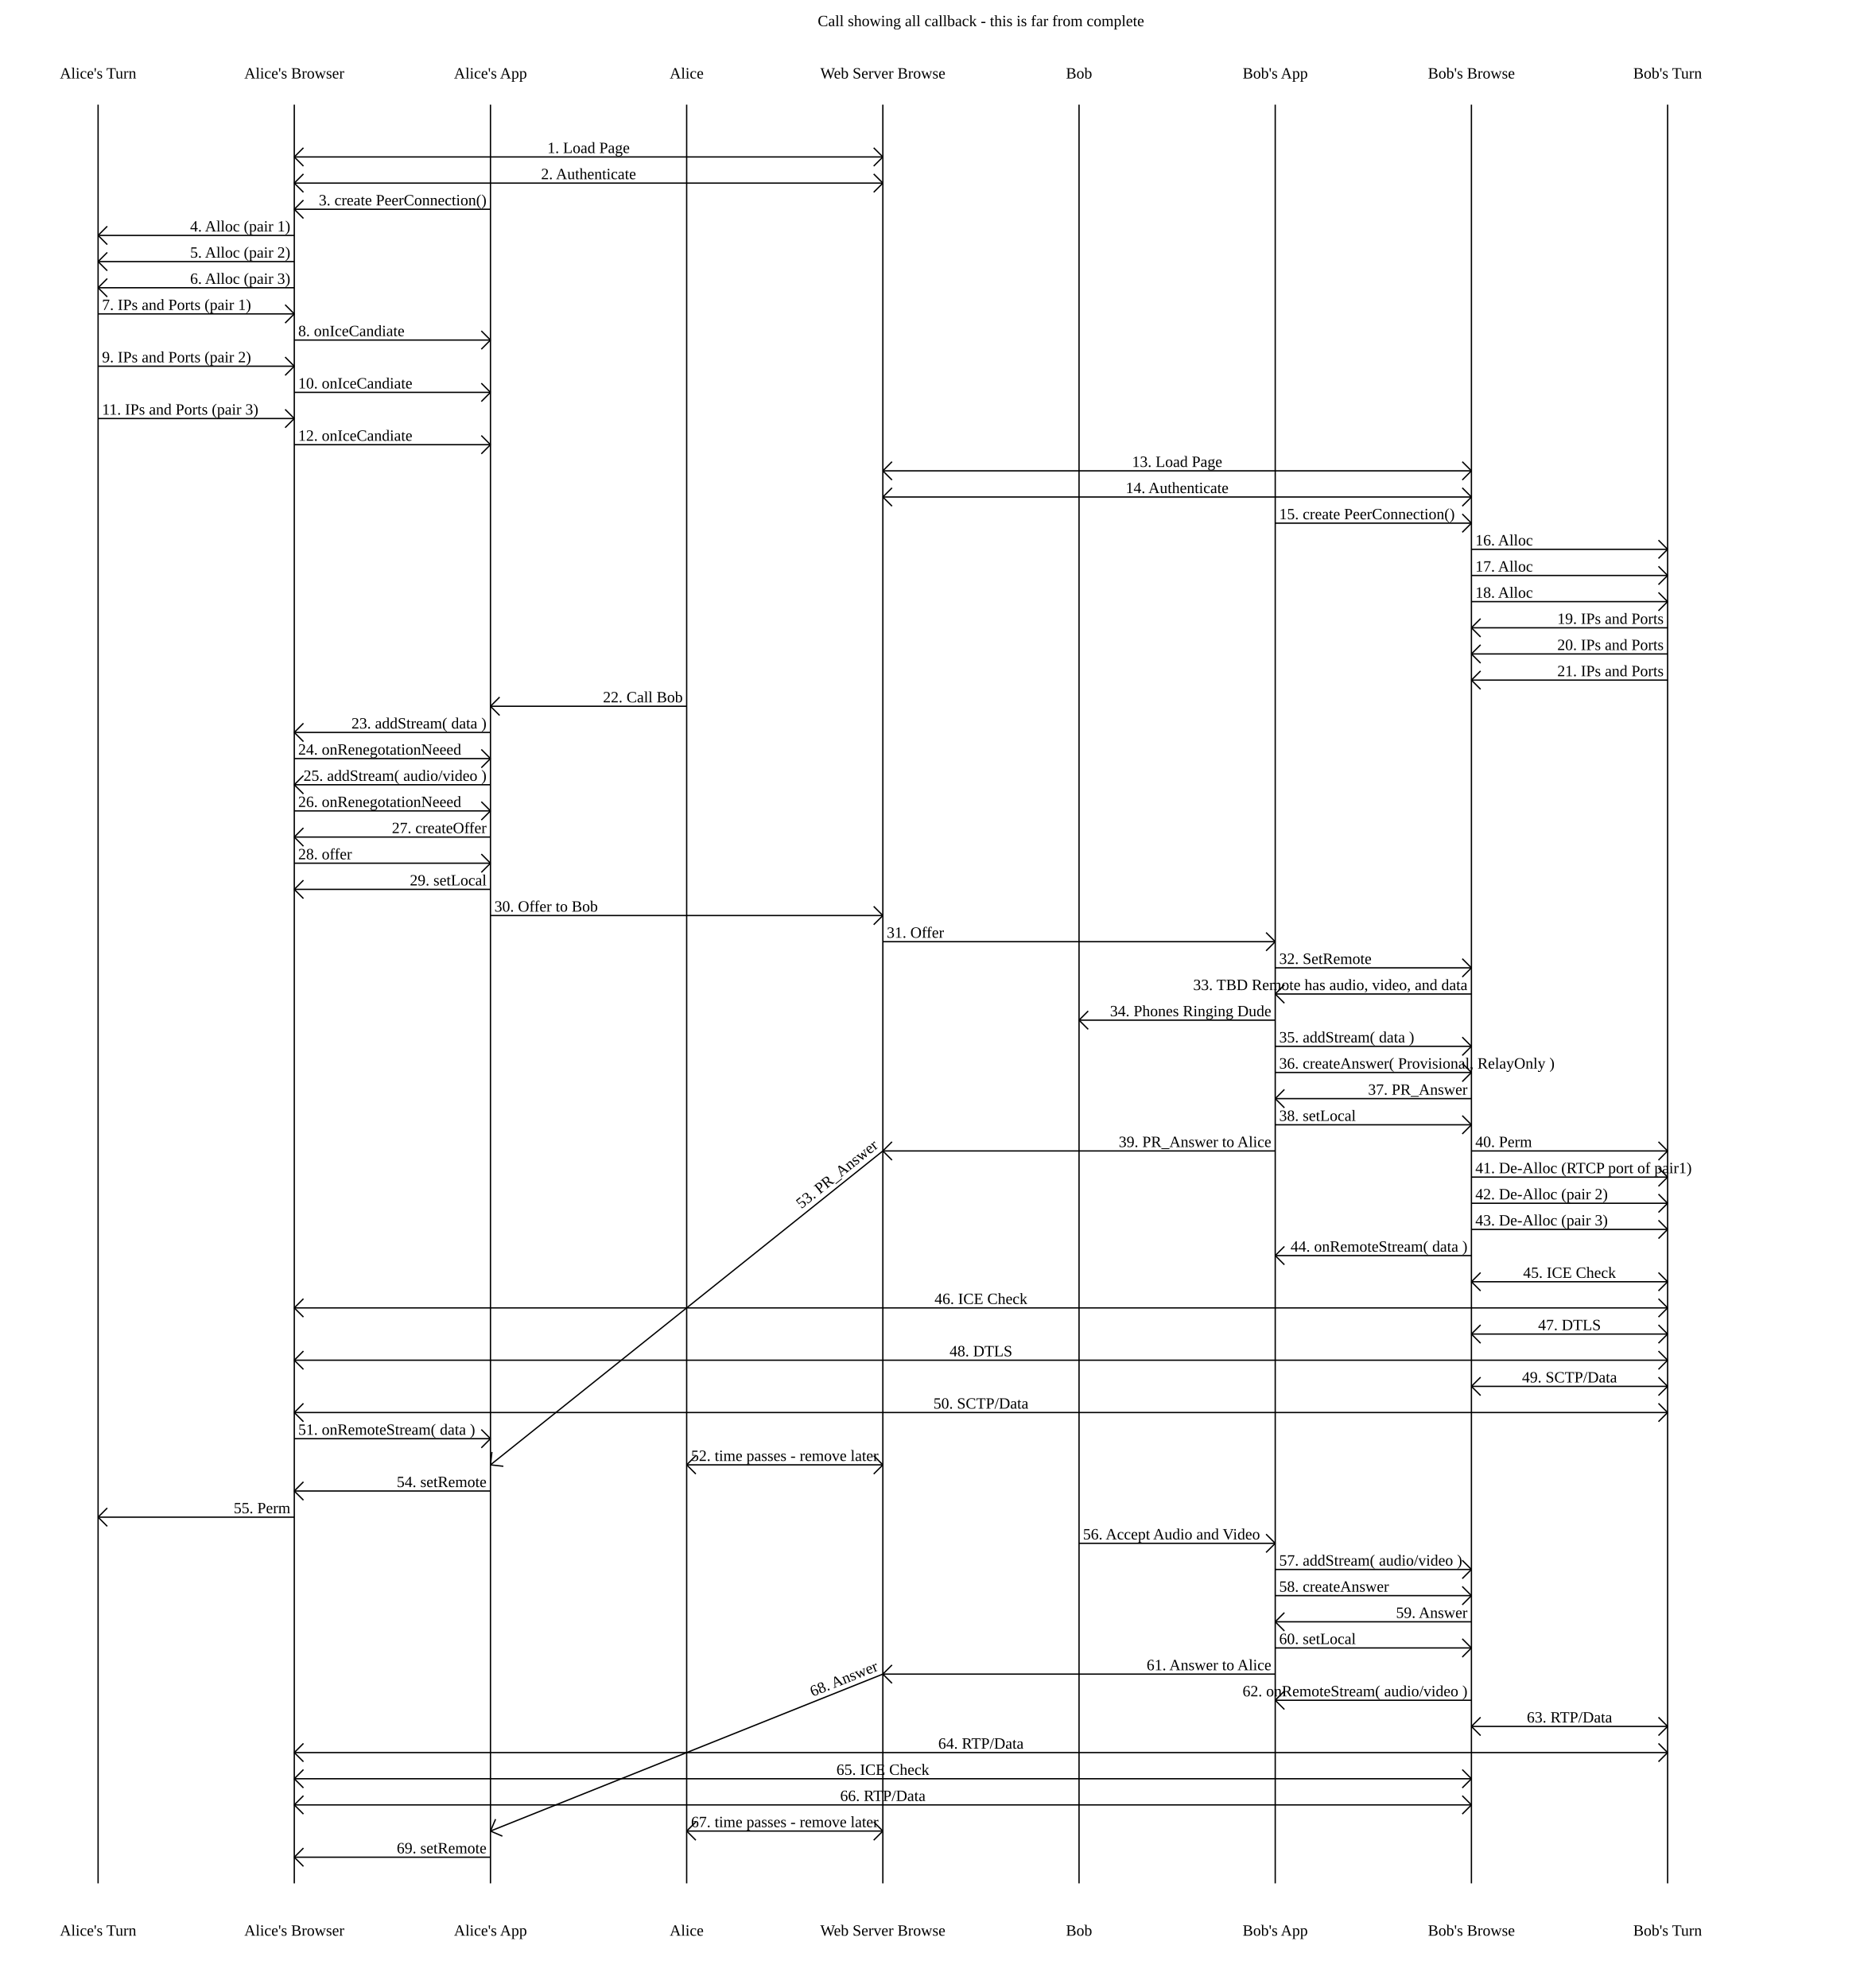
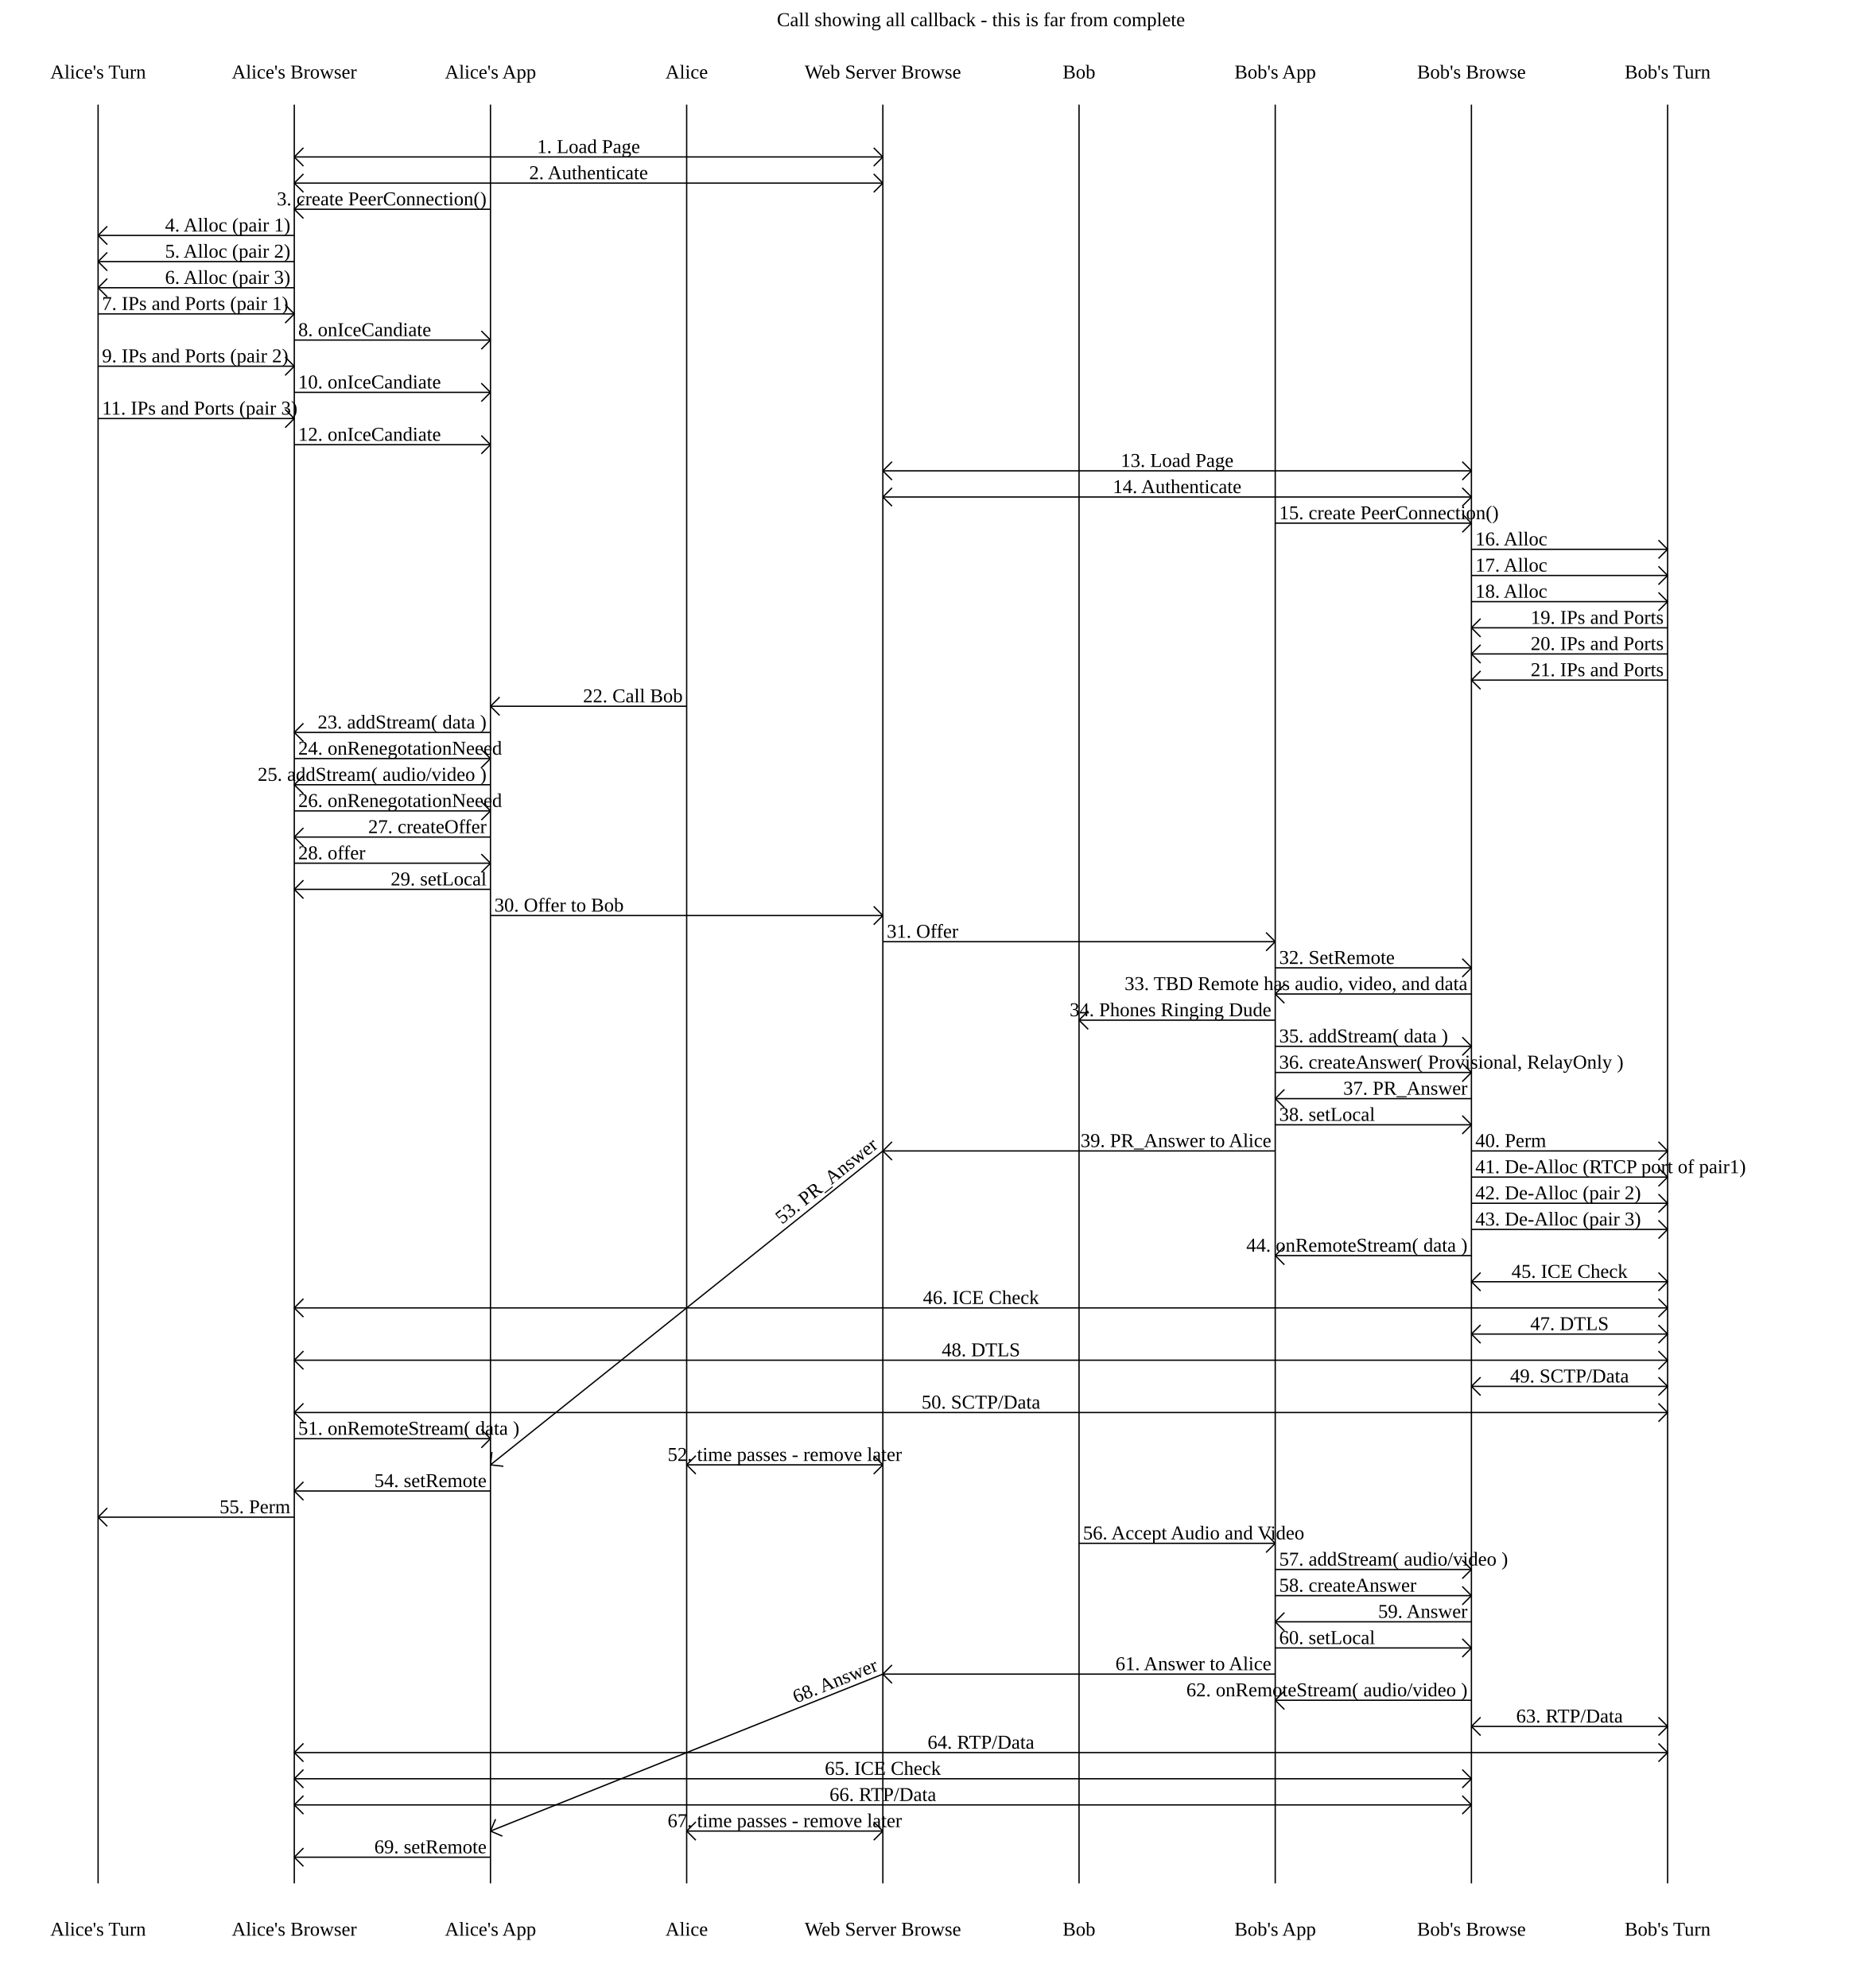
<svg xmlns="http://www.w3.org/2000/svg" baseProfile="full" width="1425" height="1520">
-   <text x="750" y="20" text-anchor="middle">Call showing all callback - this is far from complete </text>
-   <text x="75" y="60" text-anchor="middle">Alice's Turn</text>
+   <text x="750" y="20" font-size="15" text-anchor="middle">Call showing all callback - this is far from complete </text>
+   <text x="75" y="60" font-size="15" text-anchor="middle">Alice's Turn</text>
  <line x1="75" y1="80" x2="75" y2="1440" width="1" stroke="black" />
-   <text x="75" y="1480" text-anchor="middle">Alice's Turn</text>
-   <text x="225" y="60" text-anchor="middle">Alice's Browser</text>
+   <text x="75" y="1480" font-size="15" text-anchor="middle">Alice's Turn</text>
+   <text x="225" y="60" font-size="15" text-anchor="middle">Alice's Browser</text>
  <line x1="225" y1="80" x2="225" y2="1440" width="1" stroke="black" />
-   <text x="225" y="1480" text-anchor="middle">Alice's Browser</text>
-   <text x="375" y="60" text-anchor="middle">Alice's App</text>
+   <text x="225" y="1480" font-size="15" text-anchor="middle">Alice's Browser</text>
+   <text x="375" y="60" font-size="15" text-anchor="middle">Alice's App</text>
  <line x1="375" y1="80" x2="375" y2="1440" width="1" stroke="black" />
-   <text x="375" y="1480" text-anchor="middle">Alice's App</text>
-   <text x="525" y="60" text-anchor="middle">Alice</text>
+   <text x="375" y="1480" font-size="15" text-anchor="middle">Alice's App</text>
+   <text x="525" y="60" font-size="15" text-anchor="middle">Alice</text>
  <line x1="525" y1="80" x2="525" y2="1440" width="1" stroke="black" />
-   <text x="525" y="1480" text-anchor="middle">Alice</text>
-   <text x="675" y="60" text-anchor="middle">Web Server Browse</text>
+   <text x="525" y="1480" font-size="15" text-anchor="middle">Alice</text>
+   <text x="675" y="60" font-size="15" text-anchor="middle">Web Server Browse</text>
  <line x1="675" y1="80" x2="675" y2="1440" width="1" stroke="black" />
-   <text x="675" y="1480" text-anchor="middle">Web Server Browse</text>
-   <text x="825" y="60" text-anchor="middle">Bob</text>
+   <text x="675" y="1480" font-size="15" text-anchor="middle">Web Server Browse</text>
+   <text x="825" y="60" font-size="15" text-anchor="middle">Bob</text>
  <line x1="825" y1="80" x2="825" y2="1440" width="1" stroke="black" />
-   <text x="825" y="1480" text-anchor="middle">Bob</text>
-   <text x="975" y="60" text-anchor="middle">Bob's App</text>
+   <text x="825" y="1480" font-size="15" text-anchor="middle">Bob</text>
+   <text x="975" y="60" font-size="15" text-anchor="middle">Bob's App</text>
  <line x1="975" y1="80" x2="975" y2="1440" width="1" stroke="black" />
-   <text x="975" y="1480" text-anchor="middle">Bob's App</text>
-   <text x="1125" y="60" text-anchor="middle">Bob's Browse</text>
+   <text x="975" y="1480" font-size="15" text-anchor="middle">Bob's App</text>
+   <text x="1125" y="60" font-size="15" text-anchor="middle">Bob's Browse</text>
  <line x1="1125" y1="80" x2="1125" y2="1440" width="1" stroke="black" />
-   <text x="1125" y="1480" text-anchor="middle">Bob's Browse</text>
-   <text x="1275" y="60" text-anchor="middle">Bob's Turn</text>
+   <text x="1125" y="1480" font-size="15" text-anchor="middle">Bob's Browse</text>
+   <text x="1275" y="60" font-size="15" text-anchor="middle">Bob's Turn</text>
  <line x1="1275" y1="80" x2="1275" y2="1440" width="1" stroke="black" />
-   <text x="1275" y="1480" text-anchor="middle">Bob's Turn</text>
+   <text x="1275" y="1480" font-size="15" text-anchor="middle">Bob's Turn</text>
  <line x1="225" y1="120" x2="675" y2="120" width="1" stroke="black" />
  <line x1="675" y1="120" x2="668" y2="113" transform="rotate(0, 675, 120)" width="1" stroke="black" />
  <line x1="675" y1="120" x2="668" y2="127" transform="rotate(0, 675, 120)" width="1" stroke="black" />
  <line x1="225" y1="120" x2="232" y2="113" transform="rotate(0, 225, 120)" width="1" stroke="black" />
  <line x1="225" y1="120" x2="232" y2="127" transform="rotate(0, 225, 120)" width="1" stroke="black" />
-   <text x="450" y="117" text-anchor="middle" transform="rotate(0, 450, 117)" fill="black">1. Load Page </text>
+   <text x="450" y="117" font-size="15" text-anchor="middle" transform="rotate(0, 450, 117)" fill="black">1. Load Page </text>
  <line x1="225" y1="140" x2="675" y2="140" width="1" stroke="black" />
  <line x1="675" y1="140" x2="668" y2="133" transform="rotate(0, 675, 140)" width="1" stroke="black" />
  <line x1="675" y1="140" x2="668" y2="147" transform="rotate(0, 675, 140)" width="1" stroke="black" />
  <line x1="225" y1="140" x2="232" y2="133" transform="rotate(0, 225, 140)" width="1" stroke="black" />
  <line x1="225" y1="140" x2="232" y2="147" transform="rotate(0, 225, 140)" width="1" stroke="black" />
-   <text x="450" y="137" text-anchor="middle" transform="rotate(0, 450, 137)" fill="black">2. Authenticate</text>
+   <text x="450" y="137" font-size="15" text-anchor="middle" transform="rotate(0, 450, 137)" fill="black">2. Authenticate</text>
  <line x1="375" y1="160" x2="225" y2="160" width="1" stroke="black" />
  <line x1="225" y1="160" x2="232" y2="153" transform="rotate(0, 225, 160)" width="1" stroke="black" />
  <line x1="225" y1="160" x2="232" y2="167" transform="rotate(0, 225, 160)" width="1" stroke="black" />
-   <text x="372" y="157" text-anchor="end" transform="rotate(0, 372, 157)" fill="black">3. create PeerConnection()</text>
+   <text x="372" y="157" font-size="15" text-anchor="end" transform="rotate(0, 372, 157)" fill="black">3. create PeerConnection()</text>
  <line x1="225" y1="180" x2="75" y2="180" width="1" stroke="black" />
  <line x1="75" y1="180" x2="82" y2="173" transform="rotate(0, 75, 180)" width="1" stroke="black" />
  <line x1="75" y1="180" x2="82" y2="187" transform="rotate(0, 75, 180)" width="1" stroke="black" />
-   <text x="222" y="177" text-anchor="end" transform="rotate(0, 222, 177)" fill="black">4. Alloc (pair 1)</text>
+   <text x="222" y="177" font-size="15" text-anchor="end" transform="rotate(0, 222, 177)" fill="black">4. Alloc (pair 1)</text>
  <line x1="225" y1="200" x2="75" y2="200" width="1" stroke="black" />
  <line x1="75" y1="200" x2="82" y2="193" transform="rotate(0, 75, 200)" width="1" stroke="black" />
  <line x1="75" y1="200" x2="82" y2="207" transform="rotate(0, 75, 200)" width="1" stroke="black" />
-   <text x="222" y="197" text-anchor="end" transform="rotate(0, 222, 197)" fill="black">5. Alloc (pair 2)</text>
+   <text x="222" y="197" font-size="15" text-anchor="end" transform="rotate(0, 222, 197)" fill="black">5. Alloc (pair 2)</text>
  <line x1="225" y1="220" x2="75" y2="220" width="1" stroke="black" />
  <line x1="75" y1="220" x2="82" y2="213" transform="rotate(0, 75, 220)" width="1" stroke="black" />
  <line x1="75" y1="220" x2="82" y2="227" transform="rotate(0, 75, 220)" width="1" stroke="black" />
-   <text x="222" y="217" text-anchor="end" transform="rotate(0, 222, 217)" fill="black">6. Alloc (pair 3)</text>
+   <text x="222" y="217" font-size="15" text-anchor="end" transform="rotate(0, 222, 217)" fill="black">6. Alloc (pair 3)</text>
  <line x1="75" y1="240" x2="225" y2="240" width="1" stroke="black" />
  <line x1="225" y1="240" x2="218" y2="233" transform="rotate(0, 225, 240)" width="1" stroke="black" />
  <line x1="225" y1="240" x2="218" y2="247" transform="rotate(0, 225, 240)" width="1" stroke="black" />
-   <text x="78" y="237" text-anchor="start" transform="rotate(0, 78, 237)" fill="black">7. IPs and Ports (pair 1)</text>
+   <text x="78" y="237" font-size="15" text-anchor="start" transform="rotate(0, 78, 237)" fill="black">7. IPs and Ports (pair 1)</text>
  <line x1="225" y1="260" x2="375" y2="260" width="1" stroke="black" />
  <line x1="375" y1="260" x2="368" y2="253" transform="rotate(0, 375, 260)" width="1" stroke="black" />
  <line x1="375" y1="260" x2="368" y2="267" transform="rotate(0, 375, 260)" width="1" stroke="black" />
-   <text x="228" y="257" text-anchor="start" transform="rotate(0, 228, 257)" fill="black">8. onIceCandiate</text>
+   <text x="228" y="257" font-size="15" text-anchor="start" transform="rotate(0, 228, 257)" fill="black">8. onIceCandiate</text>
  <line x1="75" y1="280" x2="225" y2="280" width="1" stroke="black" />
  <line x1="225" y1="280" x2="218" y2="273" transform="rotate(0, 225, 280)" width="1" stroke="black" />
  <line x1="225" y1="280" x2="218" y2="287" transform="rotate(0, 225, 280)" width="1" stroke="black" />
-   <text x="78" y="277" text-anchor="start" transform="rotate(0, 78, 277)" fill="black">9. IPs and Ports (pair 2)</text>
+   <text x="78" y="277" font-size="15" text-anchor="start" transform="rotate(0, 78, 277)" fill="black">9. IPs and Ports (pair 2)</text>
  <line x1="225" y1="300" x2="375" y2="300" width="1" stroke="black" />
  <line x1="375" y1="300" x2="368" y2="293" transform="rotate(0, 375, 300)" width="1" stroke="black" />
  <line x1="375" y1="300" x2="368" y2="307" transform="rotate(0, 375, 300)" width="1" stroke="black" />
-   <text x="228" y="297" text-anchor="start" transform="rotate(0, 228, 297)" fill="black">10. onIceCandiate</text>
+   <text x="228" y="297" font-size="15" text-anchor="start" transform="rotate(0, 228, 297)" fill="black">10. onIceCandiate</text>
  <line x1="75" y1="320" x2="225" y2="320" width="1" stroke="black" />
  <line x1="225" y1="320" x2="218" y2="313" transform="rotate(0, 225, 320)" width="1" stroke="black" />
  <line x1="225" y1="320" x2="218" y2="327" transform="rotate(0, 225, 320)" width="1" stroke="black" />
-   <text x="78" y="317" text-anchor="start" transform="rotate(0, 78, 317)" fill="black">11. IPs and Ports (pair 3)</text>
+   <text x="78" y="317" font-size="15" text-anchor="start" transform="rotate(0, 78, 317)" fill="black">11. IPs and Ports (pair 3)</text>
  <line x1="225" y1="340" x2="375" y2="340" width="1" stroke="black" />
  <line x1="375" y1="340" x2="368" y2="333" transform="rotate(0, 375, 340)" width="1" stroke="black" />
  <line x1="375" y1="340" x2="368" y2="347" transform="rotate(0, 375, 340)" width="1" stroke="black" />
-   <text x="228" y="337" text-anchor="start" transform="rotate(0, 228, 337)" fill="black">12. onIceCandiate</text>
+   <text x="228" y="337" font-size="15" text-anchor="start" transform="rotate(0, 228, 337)" fill="black">12. onIceCandiate</text>
  <line x1="1125" y1="360" x2="675" y2="360" width="1" stroke="black" />
  <line x1="1125" y1="360" x2="1118" y2="353" transform="rotate(0, 1125, 360)" width="1" stroke="black" />
  <line x1="1125" y1="360" x2="1118" y2="367" transform="rotate(0, 1125, 360)" width="1" stroke="black" />
  <line x1="675" y1="360" x2="682" y2="353" transform="rotate(0, 675, 360)" width="1" stroke="black" />
  <line x1="675" y1="360" x2="682" y2="367" transform="rotate(0, 675, 360)" width="1" stroke="black" />
-   <text x="900" y="357" text-anchor="middle" transform="rotate(0, 900, 357)" fill="black">13. Load Page </text>
+   <text x="900" y="357" font-size="15" text-anchor="middle" transform="rotate(0, 900, 357)" fill="black">13. Load Page </text>
  <line x1="1125" y1="380" x2="675" y2="380" width="1" stroke="black" />
  <line x1="1125" y1="380" x2="1118" y2="373" transform="rotate(0, 1125, 380)" width="1" stroke="black" />
  <line x1="1125" y1="380" x2="1118" y2="387" transform="rotate(0, 1125, 380)" width="1" stroke="black" />
  <line x1="675" y1="380" x2="682" y2="373" transform="rotate(0, 675, 380)" width="1" stroke="black" />
  <line x1="675" y1="380" x2="682" y2="387" transform="rotate(0, 675, 380)" width="1" stroke="black" />
-   <text x="900" y="377" text-anchor="middle" transform="rotate(0, 900, 377)" fill="black">14. Authenticate</text>
+   <text x="900" y="377" font-size="15" text-anchor="middle" transform="rotate(0, 900, 377)" fill="black">14. Authenticate</text>
  <line x1="975" y1="400" x2="1125" y2="400" width="1" stroke="black" />
  <line x1="1125" y1="400" x2="1118" y2="393" transform="rotate(0, 1125, 400)" width="1" stroke="black" />
  <line x1="1125" y1="400" x2="1118" y2="407" transform="rotate(0, 1125, 400)" width="1" stroke="black" />
-   <text x="978" y="397" text-anchor="start" transform="rotate(0, 978, 397)" fill="black">15. create PeerConnection()</text>
+   <text x="978" y="397" font-size="15" text-anchor="start" transform="rotate(0, 978, 397)" fill="black">15. create PeerConnection()</text>
  <line x1="1125" y1="420" x2="1275" y2="420" width="1" stroke="black" />
  <line x1="1275" y1="420" x2="1268" y2="413" transform="rotate(0, 1275, 420)" width="1" stroke="black" />
  <line x1="1275" y1="420" x2="1268" y2="427" transform="rotate(0, 1275, 420)" width="1" stroke="black" />
-   <text x="1128" y="417" text-anchor="start" transform="rotate(0, 1128, 417)" fill="black">16. Alloc</text>
+   <text x="1128" y="417" font-size="15" text-anchor="start" transform="rotate(0, 1128, 417)" fill="black">16. Alloc</text>
  <line x1="1125" y1="440" x2="1275" y2="440" width="1" stroke="black" />
  <line x1="1275" y1="440" x2="1268" y2="433" transform="rotate(0, 1275, 440)" width="1" stroke="black" />
  <line x1="1275" y1="440" x2="1268" y2="447" transform="rotate(0, 1275, 440)" width="1" stroke="black" />
-   <text x="1128" y="437" text-anchor="start" transform="rotate(0, 1128, 437)" fill="black">17. Alloc</text>
+   <text x="1128" y="437" font-size="15" text-anchor="start" transform="rotate(0, 1128, 437)" fill="black">17. Alloc</text>
  <line x1="1125" y1="460" x2="1275" y2="460" width="1" stroke="black" />
  <line x1="1275" y1="460" x2="1268" y2="453" transform="rotate(0, 1275, 460)" width="1" stroke="black" />
  <line x1="1275" y1="460" x2="1268" y2="467" transform="rotate(0, 1275, 460)" width="1" stroke="black" />
-   <text x="1128" y="457" text-anchor="start" transform="rotate(0, 1128, 457)" fill="black">18. Alloc</text>
+   <text x="1128" y="457" font-size="15" text-anchor="start" transform="rotate(0, 1128, 457)" fill="black">18. Alloc</text>
  <line x1="1275" y1="480" x2="1125" y2="480" width="1" stroke="black" />
  <line x1="1125" y1="480" x2="1132" y2="473" transform="rotate(0, 1125, 480)" width="1" stroke="black" />
  <line x1="1125" y1="480" x2="1132" y2="487" transform="rotate(0, 1125, 480)" width="1" stroke="black" />
-   <text x="1272" y="477" text-anchor="end" transform="rotate(0, 1272, 477)" fill="black">19. IPs and Ports</text>
+   <text x="1272" y="477" font-size="15" text-anchor="end" transform="rotate(0, 1272, 477)" fill="black">19. IPs and Ports</text>
  <line x1="1275" y1="500" x2="1125" y2="500" width="1" stroke="black" />
  <line x1="1125" y1="500" x2="1132" y2="493" transform="rotate(0, 1125, 500)" width="1" stroke="black" />
  <line x1="1125" y1="500" x2="1132" y2="507" transform="rotate(0, 1125, 500)" width="1" stroke="black" />
-   <text x="1272" y="497" text-anchor="end" transform="rotate(0, 1272, 497)" fill="black">20. IPs and Ports</text>
+   <text x="1272" y="497" font-size="15" text-anchor="end" transform="rotate(0, 1272, 497)" fill="black">20. IPs and Ports</text>
  <line x1="1275" y1="520" x2="1125" y2="520" width="1" stroke="black" />
  <line x1="1125" y1="520" x2="1132" y2="513" transform="rotate(0, 1125, 520)" width="1" stroke="black" />
  <line x1="1125" y1="520" x2="1132" y2="527" transform="rotate(0, 1125, 520)" width="1" stroke="black" />
-   <text x="1272" y="517" text-anchor="end" transform="rotate(0, 1272, 517)" fill="black">21. IPs and Ports</text>
+   <text x="1272" y="517" font-size="15" text-anchor="end" transform="rotate(0, 1272, 517)" fill="black">21. IPs and Ports</text>
  <line x1="525" y1="540" x2="375" y2="540" width="1" stroke="black" />
  <line x1="375" y1="540" x2="382" y2="533" transform="rotate(0, 375, 540)" width="1" stroke="black" />
  <line x1="375" y1="540" x2="382" y2="547" transform="rotate(0, 375, 540)" width="1" stroke="black" />
-   <text x="522" y="537" text-anchor="end" transform="rotate(0, 522, 537)" fill="black">22. Call Bob </text>
+   <text x="522" y="537" font-size="15" text-anchor="end" transform="rotate(0, 522, 537)" fill="black">22. Call Bob </text>
  <line x1="375" y1="560" x2="225" y2="560" width="1" stroke="black" />
  <line x1="225" y1="560" x2="232" y2="553" transform="rotate(0, 225, 560)" width="1" stroke="black" />
  <line x1="225" y1="560" x2="232" y2="567" transform="rotate(0, 225, 560)" width="1" stroke="black" />
-   <text x="372" y="557" text-anchor="end" transform="rotate(0, 372, 557)" fill="black">23. addStream( data )</text>
+   <text x="372" y="557" font-size="15" text-anchor="end" transform="rotate(0, 372, 557)" fill="black">23. addStream( data )</text>
  <line x1="225" y1="580" x2="375" y2="580" width="1" stroke="black" />
  <line x1="375" y1="580" x2="368" y2="573" transform="rotate(0, 375, 580)" width="1" stroke="black" />
  <line x1="375" y1="580" x2="368" y2="587" transform="rotate(0, 375, 580)" width="1" stroke="black" />
-   <text x="228" y="577" text-anchor="start" transform="rotate(0, 228, 577)" fill="black">24. onRenegotationNeeed</text>
+   <text x="228" y="577" font-size="15" text-anchor="start" transform="rotate(0, 228, 577)" fill="black">24. onRenegotationNeeed</text>
  <line x1="375" y1="600" x2="225" y2="600" width="1" stroke="black" />
  <line x1="225" y1="600" x2="232" y2="593" transform="rotate(0, 225, 600)" width="1" stroke="black" />
  <line x1="225" y1="600" x2="232" y2="607" transform="rotate(0, 225, 600)" width="1" stroke="black" />
-   <text x="372" y="597" text-anchor="end" transform="rotate(0, 372, 597)" fill="black">25. addStream( audio/video )</text>
+   <text x="372" y="597" font-size="15" text-anchor="end" transform="rotate(0, 372, 597)" fill="black">25. addStream( audio/video )</text>
  <line x1="225" y1="620" x2="375" y2="620" width="1" stroke="black" />
  <line x1="375" y1="620" x2="368" y2="613" transform="rotate(0, 375, 620)" width="1" stroke="black" />
  <line x1="375" y1="620" x2="368" y2="627" transform="rotate(0, 375, 620)" width="1" stroke="black" />
-   <text x="228" y="617" text-anchor="start" transform="rotate(0, 228, 617)" fill="black">26. onRenegotationNeeed</text>
+   <text x="228" y="617" font-size="15" text-anchor="start" transform="rotate(0, 228, 617)" fill="black">26. onRenegotationNeeed</text>
  <line x1="375" y1="640" x2="225" y2="640" width="1" stroke="black" />
  <line x1="225" y1="640" x2="232" y2="633" transform="rotate(0, 225, 640)" width="1" stroke="black" />
  <line x1="225" y1="640" x2="232" y2="647" transform="rotate(0, 225, 640)" width="1" stroke="black" />
-   <text x="372" y="637" text-anchor="end" transform="rotate(0, 372, 637)" fill="black">27. createOffer</text>
+   <text x="372" y="637" font-size="15" text-anchor="end" transform="rotate(0, 372, 637)" fill="black">27. createOffer</text>
  <line x1="225" y1="660" x2="375" y2="660" width="1" stroke="black" />
  <line x1="375" y1="660" x2="368" y2="653" transform="rotate(0, 375, 660)" width="1" stroke="black" />
  <line x1="375" y1="660" x2="368" y2="667" transform="rotate(0, 375, 660)" width="1" stroke="black" />
-   <text x="228" y="657" text-anchor="start" transform="rotate(0, 228, 657)" fill="black">28. offer</text>
+   <text x="228" y="657" font-size="15" text-anchor="start" transform="rotate(0, 228, 657)" fill="black">28. offer</text>
  <line x1="375" y1="680" x2="225" y2="680" width="1" stroke="black" />
  <line x1="225" y1="680" x2="232" y2="673" transform="rotate(0, 225, 680)" width="1" stroke="black" />
  <line x1="225" y1="680" x2="232" y2="687" transform="rotate(0, 225, 680)" width="1" stroke="black" />
-   <text x="372" y="677" text-anchor="end" transform="rotate(0, 372, 677)" fill="black">29. setLocal</text>
+   <text x="372" y="677" font-size="15" text-anchor="end" transform="rotate(0, 372, 677)" fill="black">29. setLocal</text>
  <line x1="375" y1="700" x2="675" y2="700" width="1" stroke="black" />
  <line x1="675" y1="700" x2="668" y2="693" transform="rotate(0, 675, 700)" width="1" stroke="black" />
  <line x1="675" y1="700" x2="668" y2="707" transform="rotate(0, 675, 700)" width="1" stroke="black" />
-   <text x="378" y="697" text-anchor="start" transform="rotate(0, 378, 697)" fill="black">30. Offer to Bob</text>
+   <text x="378" y="697" font-size="15" text-anchor="start" transform="rotate(0, 378, 697)" fill="black">30. Offer to Bob</text>
  <line x1="675" y1="720" x2="975" y2="720" width="1" stroke="black" />
  <line x1="975" y1="720" x2="968" y2="713" transform="rotate(0, 975, 720)" width="1" stroke="black" />
  <line x1="975" y1="720" x2="968" y2="727" transform="rotate(0, 975, 720)" width="1" stroke="black" />
-   <text x="678" y="717" text-anchor="start" transform="rotate(0, 678, 717)" fill="black">31. Offer </text>
+   <text x="678" y="717" font-size="15" text-anchor="start" transform="rotate(0, 678, 717)" fill="black">31. Offer </text>
  <line x1="975" y1="740" x2="1125" y2="740" width="1" stroke="black" />
  <line x1="1125" y1="740" x2="1118" y2="733" transform="rotate(0, 1125, 740)" width="1" stroke="black" />
  <line x1="1125" y1="740" x2="1118" y2="747" transform="rotate(0, 1125, 740)" width="1" stroke="black" />
-   <text x="978" y="737" text-anchor="start" transform="rotate(0, 978, 737)" fill="black">32. SetRemote </text>
+   <text x="978" y="737" font-size="15" text-anchor="start" transform="rotate(0, 978, 737)" fill="black">32. SetRemote </text>
  <line x1="1125" y1="760" x2="975" y2="760" width="1" stroke="black" />
  <line x1="975" y1="760" x2="982" y2="753" transform="rotate(0, 975, 760)" width="1" stroke="black" />
  <line x1="975" y1="760" x2="982" y2="767" transform="rotate(0, 975, 760)" width="1" stroke="black" />
-   <text x="1122" y="757" text-anchor="end" transform="rotate(0, 1122, 757)" fill="black">33. TBD Remote has audio, video, and data </text>
+   <text x="1122" y="757" font-size="15" text-anchor="end" transform="rotate(0, 1122, 757)" fill="black">33. TBD Remote has audio, video, and data </text>
  <line x1="975" y1="780" x2="825" y2="780" width="1" stroke="black" />
  <line x1="825" y1="780" x2="832" y2="773" transform="rotate(0, 825, 780)" width="1" stroke="black" />
  <line x1="825" y1="780" x2="832" y2="787" transform="rotate(0, 825, 780)" width="1" stroke="black" />
-   <text x="972" y="777" text-anchor="end" transform="rotate(0, 972, 777)" fill="black">34. Phones Ringing Dude</text>
+   <text x="972" y="777" font-size="15" text-anchor="end" transform="rotate(0, 972, 777)" fill="black">34. Phones Ringing Dude</text>
  <line x1="975" y1="800" x2="1125" y2="800" width="1" stroke="black" />
  <line x1="1125" y1="800" x2="1118" y2="793" transform="rotate(0, 1125, 800)" width="1" stroke="black" />
  <line x1="1125" y1="800" x2="1118" y2="807" transform="rotate(0, 1125, 800)" width="1" stroke="black" />
-   <text x="978" y="797" text-anchor="start" transform="rotate(0, 978, 797)" fill="black">35. addStream( data )</text>
+   <text x="978" y="797" font-size="15" text-anchor="start" transform="rotate(0, 978, 797)" fill="black">35. addStream( data )</text>
  <line x1="975" y1="820" x2="1125" y2="820" width="1" stroke="black" />
  <line x1="1125" y1="820" x2="1118" y2="813" transform="rotate(0, 1125, 820)" width="1" stroke="black" />
  <line x1="1125" y1="820" x2="1118" y2="827" transform="rotate(0, 1125, 820)" width="1" stroke="black" />
-   <text x="978" y="817" text-anchor="start" transform="rotate(0, 978, 817)" fill="black">36. createAnswer( Provisional, RelayOnly )</text>
+   <text x="978" y="817" font-size="15" text-anchor="start" transform="rotate(0, 978, 817)" fill="black">36. createAnswer( Provisional, RelayOnly )</text>
  <line x1="1125" y1="840" x2="975" y2="840" width="1" stroke="black" />
  <line x1="975" y1="840" x2="982" y2="833" transform="rotate(0, 975, 840)" width="1" stroke="black" />
  <line x1="975" y1="840" x2="982" y2="847" transform="rotate(0, 975, 840)" width="1" stroke="black" />
-   <text x="1122" y="837" text-anchor="end" transform="rotate(0, 1122, 837)" fill="black">37. PR_Answer</text>
+   <text x="1122" y="837" font-size="15" text-anchor="end" transform="rotate(0, 1122, 837)" fill="black">37. PR_Answer</text>
  <line x1="975" y1="860" x2="1125" y2="860" width="1" stroke="black" />
  <line x1="1125" y1="860" x2="1118" y2="853" transform="rotate(0, 1125, 860)" width="1" stroke="black" />
  <line x1="1125" y1="860" x2="1118" y2="867" transform="rotate(0, 1125, 860)" width="1" stroke="black" />
-   <text x="978" y="857" text-anchor="start" transform="rotate(0, 978, 857)" fill="black">38. setLocal</text>
+   <text x="978" y="857" font-size="15" text-anchor="start" transform="rotate(0, 978, 857)" fill="black">38. setLocal</text>
  <line x1="975" y1="880" x2="675" y2="880" width="1" stroke="black" />
  <line x1="675" y1="880" x2="682" y2="873" transform="rotate(0, 675, 880)" width="1" stroke="black" />
  <line x1="675" y1="880" x2="682" y2="887" transform="rotate(0, 675, 880)" width="1" stroke="black" />
-   <text x="972" y="877" text-anchor="end" transform="rotate(0, 972, 877)" fill="black">39. PR_Answer to Alice </text>
+   <text x="972" y="877" font-size="15" text-anchor="end" transform="rotate(0, 972, 877)" fill="black">39. PR_Answer to Alice </text>
  <line x1="1125" y1="880" x2="1275" y2="880" width="1" stroke="black" />
  <line x1="1275" y1="880" x2="1268" y2="873" transform="rotate(0, 1275, 880)" width="1" stroke="black" />
  <line x1="1275" y1="880" x2="1268" y2="887" transform="rotate(0, 1275, 880)" width="1" stroke="black" />
-   <text x="1128" y="877" text-anchor="start" transform="rotate(0, 1128, 877)" fill="black">40. Perm</text>
+   <text x="1128" y="877" font-size="15" text-anchor="start" transform="rotate(0, 1128, 877)" fill="black">40. Perm</text>
  <line x1="1125" y1="900" x2="1275" y2="900" width="1" stroke="black" />
  <line x1="1275" y1="900" x2="1268" y2="893" transform="rotate(0, 1275, 900)" width="1" stroke="black" />
  <line x1="1275" y1="900" x2="1268" y2="907" transform="rotate(0, 1275, 900)" width="1" stroke="black" />
-   <text x="1128" y="897" text-anchor="start" transform="rotate(0, 1128, 897)" fill="black">41. De-Alloc (RTCP port of pair1)</text>
+   <text x="1128" y="897" font-size="15" text-anchor="start" transform="rotate(0, 1128, 897)" fill="black">41. De-Alloc (RTCP port of pair1)</text>
  <line x1="1125" y1="920" x2="1275" y2="920" width="1" stroke="black" />
  <line x1="1275" y1="920" x2="1268" y2="913" transform="rotate(0, 1275, 920)" width="1" stroke="black" />
  <line x1="1275" y1="920" x2="1268" y2="927" transform="rotate(0, 1275, 920)" width="1" stroke="black" />
-   <text x="1128" y="917" text-anchor="start" transform="rotate(0, 1128, 917)" fill="black">42. De-Alloc (pair 2)</text>
+   <text x="1128" y="917" font-size="15" text-anchor="start" transform="rotate(0, 1128, 917)" fill="black">42. De-Alloc (pair 2)</text>
  <line x1="1125" y1="940" x2="1275" y2="940" width="1" stroke="black" />
  <line x1="1275" y1="940" x2="1268" y2="933" transform="rotate(0, 1275, 940)" width="1" stroke="black" />
  <line x1="1275" y1="940" x2="1268" y2="947" transform="rotate(0, 1275, 940)" width="1" stroke="black" />
-   <text x="1128" y="937" text-anchor="start" transform="rotate(0, 1128, 937)" fill="black">43. De-Alloc (pair 3)</text>
+   <text x="1128" y="937" font-size="15" text-anchor="start" transform="rotate(0, 1128, 937)" fill="black">43. De-Alloc (pair 3)</text>
  <line x1="1125" y1="960" x2="975" y2="960" width="1" stroke="black" />
  <line x1="975" y1="960" x2="982" y2="953" transform="rotate(0, 975, 960)" width="1" stroke="black" />
  <line x1="975" y1="960" x2="982" y2="967" transform="rotate(0, 975, 960)" width="1" stroke="black" />
-   <text x="1122" y="957" text-anchor="end" transform="rotate(0, 1122, 957)" fill="black">44. onRemoteStream( data )</text>
+   <text x="1122" y="957" font-size="15" text-anchor="end" transform="rotate(0, 1122, 957)" fill="black">44. onRemoteStream( data )</text>
  <line x1="1125" y1="980" x2="1275" y2="980" width="1" stroke="black" />
  <line x1="1275" y1="980" x2="1268" y2="973" transform="rotate(0, 1275, 980)" width="1" stroke="black" />
  <line x1="1275" y1="980" x2="1268" y2="987" transform="rotate(0, 1275, 980)" width="1" stroke="black" />
  <line x1="1125" y1="980" x2="1132" y2="973" transform="rotate(0, 1125, 980)" width="1" stroke="black" />
  <line x1="1125" y1="980" x2="1132" y2="987" transform="rotate(0, 1125, 980)" width="1" stroke="black" />
-   <text x="1200" y="977" text-anchor="middle" transform="rotate(0, 1200, 977)" fill="black">45. ICE Check</text>
+   <text x="1200" y="977" font-size="15" text-anchor="middle" transform="rotate(0, 1200, 977)" fill="black">45. ICE Check</text>
  <line x1="1275" y1="1000" x2="225" y2="1000" width="1" stroke="black" />
  <line x1="1275" y1="1000" x2="1268" y2="993" transform="rotate(0, 1275, 1000)" width="1" stroke="black" />
  <line x1="1275" y1="1000" x2="1268" y2="1007" transform="rotate(0, 1275, 1000)" width="1" stroke="black" />
  <line x1="225" y1="1000" x2="232" y2="993" transform="rotate(0, 225, 1000)" width="1" stroke="black" />
  <line x1="225" y1="1000" x2="232" y2="1007" transform="rotate(0, 225, 1000)" width="1" stroke="black" />
-   <text x="750" y="997" text-anchor="middle" transform="rotate(0, 750, 997)" fill="black">46. ICE Check </text>
+   <text x="750" y="997" font-size="15" text-anchor="middle" transform="rotate(0, 750, 997)" fill="black">46. ICE Check </text>
  <line x1="1125" y1="1020" x2="1275" y2="1020" width="1" stroke="black" />
  <line x1="1275" y1="1020" x2="1268" y2="1013" transform="rotate(0, 1275, 1020)" width="1" stroke="black" />
  <line x1="1275" y1="1020" x2="1268" y2="1027" transform="rotate(0, 1275, 1020)" width="1" stroke="black" />
  <line x1="1125" y1="1020" x2="1132" y2="1013" transform="rotate(0, 1125, 1020)" width="1" stroke="black" />
  <line x1="1125" y1="1020" x2="1132" y2="1027" transform="rotate(0, 1125, 1020)" width="1" stroke="black" />
-   <text x="1200" y="1017" text-anchor="middle" transform="rotate(0, 1200, 1017)" fill="black">47. DTLS</text>
+   <text x="1200" y="1017" font-size="15" text-anchor="middle" transform="rotate(0, 1200, 1017)" fill="black">47. DTLS</text>
  <line x1="1275" y1="1040" x2="225" y2="1040" width="1" stroke="black" />
  <line x1="1275" y1="1040" x2="1268" y2="1033" transform="rotate(0, 1275, 1040)" width="1" stroke="black" />
  <line x1="1275" y1="1040" x2="1268" y2="1047" transform="rotate(0, 1275, 1040)" width="1" stroke="black" />
  <line x1="225" y1="1040" x2="232" y2="1033" transform="rotate(0, 225, 1040)" width="1" stroke="black" />
  <line x1="225" y1="1040" x2="232" y2="1047" transform="rotate(0, 225, 1040)" width="1" stroke="black" />
-   <text x="750" y="1037" text-anchor="middle" transform="rotate(0, 750, 1037)" fill="black">48. DTLS</text>
+   <text x="750" y="1037" font-size="15" text-anchor="middle" transform="rotate(0, 750, 1037)" fill="black">48. DTLS</text>
  <line x1="1125" y1="1060" x2="1275" y2="1060" width="1" stroke="black" />
  <line x1="1275" y1="1060" x2="1268" y2="1053" transform="rotate(0, 1275, 1060)" width="1" stroke="black" />
  <line x1="1275" y1="1060" x2="1268" y2="1067" transform="rotate(0, 1275, 1060)" width="1" stroke="black" />
  <line x1="1125" y1="1060" x2="1132" y2="1053" transform="rotate(0, 1125, 1060)" width="1" stroke="black" />
  <line x1="1125" y1="1060" x2="1132" y2="1067" transform="rotate(0, 1125, 1060)" width="1" stroke="black" />
-   <text x="1200" y="1057" text-anchor="middle" transform="rotate(0, 1200, 1057)" fill="black">49. SCTP/Data</text>
+   <text x="1200" y="1057" font-size="15" text-anchor="middle" transform="rotate(0, 1200, 1057)" fill="black">49. SCTP/Data</text>
  <line x1="1275" y1="1080" x2="225" y2="1080" width="1" stroke="black" />
  <line x1="1275" y1="1080" x2="1268" y2="1073" transform="rotate(0, 1275, 1080)" width="1" stroke="black" />
  <line x1="1275" y1="1080" x2="1268" y2="1087" transform="rotate(0, 1275, 1080)" width="1" stroke="black" />
  <line x1="225" y1="1080" x2="232" y2="1073" transform="rotate(0, 225, 1080)" width="1" stroke="black" />
  <line x1="225" y1="1080" x2="232" y2="1087" transform="rotate(0, 225, 1080)" width="1" stroke="black" />
-   <text x="750" y="1077" text-anchor="middle" transform="rotate(0, 750, 1077)" fill="black">50. SCTP/Data</text>
+   <text x="750" y="1077" font-size="15" text-anchor="middle" transform="rotate(0, 750, 1077)" fill="black">50. SCTP/Data</text>
  <line x1="225" y1="1100" x2="375" y2="1100" width="1" stroke="black" />
  <line x1="375" y1="1100" x2="368" y2="1093" transform="rotate(0, 375, 1100)" width="1" stroke="black" />
  <line x1="375" y1="1100" x2="368" y2="1107" transform="rotate(0, 375, 1100)" width="1" stroke="black" />
-   <text x="228" y="1097" text-anchor="start" transform="rotate(0, 228, 1097)" fill="black">51. onRemoteStream( data )</text>
+   <text x="228" y="1097" font-size="15" text-anchor="start" transform="rotate(0, 228, 1097)" fill="black">51. onRemoteStream( data )</text>
  <line x1="675" y1="1120" x2="525" y2="1120" width="1" stroke="black" />
  <line x1="675" y1="1120" x2="668" y2="1113" transform="rotate(0, 675, 1120)" width="1" stroke="black" />
  <line x1="675" y1="1120" x2="668" y2="1127" transform="rotate(0, 675, 1120)" width="1" stroke="black" />
  <line x1="525" y1="1120" x2="532" y2="1113" transform="rotate(0, 525, 1120)" width="1" stroke="black" />
  <line x1="525" y1="1120" x2="532" y2="1127" transform="rotate(0, 525, 1120)" width="1" stroke="black" />
-   <text x="600" y="1117" text-anchor="middle" transform="rotate(0, 600, 1117)" fill="black">52. time passes - remove later</text>
+   <text x="600" y="1117" font-size="15" text-anchor="middle" transform="rotate(0, 600, 1117)" fill="black">52. time passes - remove later</text>
  <line x1="675" y1="880" x2="375" y2="1120" width="1" stroke="black" />
  <line x1="375" y1="1120" x2="382" y2="1113" transform="rotate(-38.67942, 375, 1120)" width="1" stroke="black" />
  <line x1="375" y1="1120" x2="382" y2="1127" transform="rotate(-38.67942, 375, 1120)" width="1" stroke="black" />
-   <text x="672" y="877" text-anchor="end" transform="rotate(-38.67942, 672, 877)" fill="black">53. PR_Answer </text>
+   <text x="672" y="877" font-size="15" text-anchor="end" transform="rotate(-38.67942, 672, 877)" fill="black">53. PR_Answer </text>
  <line x1="375" y1="1140" x2="225" y2="1140" width="1" stroke="black" />
  <line x1="225" y1="1140" x2="232" y2="1133" transform="rotate(0, 225, 1140)" width="1" stroke="black" />
  <line x1="225" y1="1140" x2="232" y2="1147" transform="rotate(0, 225, 1140)" width="1" stroke="black" />
-   <text x="372" y="1137" text-anchor="end" transform="rotate(0, 372, 1137)" fill="black">54. setRemote</text>
+   <text x="372" y="1137" font-size="15" text-anchor="end" transform="rotate(0, 372, 1137)" fill="black">54. setRemote</text>
  <line x1="225" y1="1160" x2="75" y2="1160" width="1" stroke="black" />
  <line x1="75" y1="1160" x2="82" y2="1153" transform="rotate(0, 75, 1160)" width="1" stroke="black" />
  <line x1="75" y1="1160" x2="82" y2="1167" transform="rotate(0, 75, 1160)" width="1" stroke="black" />
-   <text x="222" y="1157" text-anchor="end" transform="rotate(0, 222, 1157)" fill="black">55. Perm</text>
+   <text x="222" y="1157" font-size="15" text-anchor="end" transform="rotate(0, 222, 1157)" fill="black">55. Perm</text>
  <line x1="825" y1="1180" x2="975" y2="1180" width="1" stroke="black" />
  <line x1="975" y1="1180" x2="968" y2="1173" transform="rotate(0, 975, 1180)" width="1" stroke="black" />
  <line x1="975" y1="1180" x2="968" y2="1187" transform="rotate(0, 975, 1180)" width="1" stroke="black" />
-   <text x="828" y="1177" text-anchor="start" transform="rotate(0, 828, 1177)" fill="black">56. Accept Audio and Video </text>
+   <text x="828" y="1177" font-size="15" text-anchor="start" transform="rotate(0, 828, 1177)" fill="black">56. Accept Audio and Video </text>
  <line x1="975" y1="1200" x2="1125" y2="1200" width="1" stroke="black" />
  <line x1="1125" y1="1200" x2="1118" y2="1193" transform="rotate(0, 1125, 1200)" width="1" stroke="black" />
  <line x1="1125" y1="1200" x2="1118" y2="1207" transform="rotate(0, 1125, 1200)" width="1" stroke="black" />
-   <text x="978" y="1197" text-anchor="start" transform="rotate(0, 978, 1197)" fill="black">57. addStream( audio/video )</text>
+   <text x="978" y="1197" font-size="15" text-anchor="start" transform="rotate(0, 978, 1197)" fill="black">57. addStream( audio/video )</text>
  <line x1="975" y1="1220" x2="1125" y2="1220" width="1" stroke="black" />
  <line x1="1125" y1="1220" x2="1118" y2="1213" transform="rotate(0, 1125, 1220)" width="1" stroke="black" />
  <line x1="1125" y1="1220" x2="1118" y2="1227" transform="rotate(0, 1125, 1220)" width="1" stroke="black" />
-   <text x="978" y="1217" text-anchor="start" transform="rotate(0, 978, 1217)" fill="black">58. createAnswer</text>
+   <text x="978" y="1217" font-size="15" text-anchor="start" transform="rotate(0, 978, 1217)" fill="black">58. createAnswer</text>
  <line x1="1125" y1="1240" x2="975" y2="1240" width="1" stroke="black" />
  <line x1="975" y1="1240" x2="982" y2="1233" transform="rotate(0, 975, 1240)" width="1" stroke="black" />
  <line x1="975" y1="1240" x2="982" y2="1247" transform="rotate(0, 975, 1240)" width="1" stroke="black" />
-   <text x="1122" y="1237" text-anchor="end" transform="rotate(0, 1122, 1237)" fill="black">59. Answer </text>
+   <text x="1122" y="1237" font-size="15" text-anchor="end" transform="rotate(0, 1122, 1237)" fill="black">59. Answer </text>
  <line x1="975" y1="1260" x2="1125" y2="1260" width="1" stroke="black" />
  <line x1="1125" y1="1260" x2="1118" y2="1253" transform="rotate(0, 1125, 1260)" width="1" stroke="black" />
  <line x1="1125" y1="1260" x2="1118" y2="1267" transform="rotate(0, 1125, 1260)" width="1" stroke="black" />
-   <text x="978" y="1257" text-anchor="start" transform="rotate(0, 978, 1257)" fill="black">60. setLocal</text>
+   <text x="978" y="1257" font-size="15" text-anchor="start" transform="rotate(0, 978, 1257)" fill="black">60. setLocal</text>
  <line x1="975" y1="1280" x2="675" y2="1280" width="1" stroke="black" />
  <line x1="675" y1="1280" x2="682" y2="1273" transform="rotate(0, 675, 1280)" width="1" stroke="black" />
  <line x1="675" y1="1280" x2="682" y2="1287" transform="rotate(0, 675, 1280)" width="1" stroke="black" />
-   <text x="972" y="1277" text-anchor="end" transform="rotate(0, 972, 1277)" fill="black">61. Answer to Alice</text>
+   <text x="972" y="1277" font-size="15" text-anchor="end" transform="rotate(0, 972, 1277)" fill="black">61. Answer to Alice</text>
  <line x1="1125" y1="1300" x2="975" y2="1300" width="1" stroke="black" />
  <line x1="975" y1="1300" x2="982" y2="1293" transform="rotate(0, 975, 1300)" width="1" stroke="black" />
  <line x1="975" y1="1300" x2="982" y2="1307" transform="rotate(0, 975, 1300)" width="1" stroke="black" />
-   <text x="1122" y="1297" text-anchor="end" transform="rotate(0, 1122, 1297)" fill="black">62. onRemoteStream( audio/video )</text>
+   <text x="1122" y="1297" font-size="15" text-anchor="end" transform="rotate(0, 1122, 1297)" fill="black">62. onRemoteStream( audio/video )</text>
  <line x1="1125" y1="1320" x2="1275" y2="1320" width="1" stroke="black" />
  <line x1="1275" y1="1320" x2="1268" y2="1313" transform="rotate(0, 1275, 1320)" width="1" stroke="black" />
  <line x1="1275" y1="1320" x2="1268" y2="1327" transform="rotate(0, 1275, 1320)" width="1" stroke="black" />
  <line x1="1125" y1="1320" x2="1132" y2="1313" transform="rotate(0, 1125, 1320)" width="1" stroke="black" />
  <line x1="1125" y1="1320" x2="1132" y2="1327" transform="rotate(0, 1125, 1320)" width="1" stroke="black" />
-   <text x="1200" y="1317" text-anchor="middle" transform="rotate(0, 1200, 1317)" fill="black">63. RTP/Data</text>
+   <text x="1200" y="1317" font-size="15" text-anchor="middle" transform="rotate(0, 1200, 1317)" fill="black">63. RTP/Data</text>
  <line x1="1275" y1="1340" x2="225" y2="1340" width="1" stroke="black" />
  <line x1="1275" y1="1340" x2="1268" y2="1333" transform="rotate(0, 1275, 1340)" width="1" stroke="black" />
  <line x1="1275" y1="1340" x2="1268" y2="1347" transform="rotate(0, 1275, 1340)" width="1" stroke="black" />
  <line x1="225" y1="1340" x2="232" y2="1333" transform="rotate(0, 225, 1340)" width="1" stroke="black" />
  <line x1="225" y1="1340" x2="232" y2="1347" transform="rotate(0, 225, 1340)" width="1" stroke="black" />
-   <text x="750" y="1337" text-anchor="middle" transform="rotate(0, 750, 1337)" fill="black">64. RTP/Data</text>
+   <text x="750" y="1337" font-size="15" text-anchor="middle" transform="rotate(0, 750, 1337)" fill="black">64. RTP/Data</text>
  <line x1="1125" y1="1360" x2="225" y2="1360" width="1" stroke="black" />
  <line x1="1125" y1="1360" x2="1118" y2="1353" transform="rotate(0, 1125, 1360)" width="1" stroke="black" />
  <line x1="1125" y1="1360" x2="1118" y2="1367" transform="rotate(0, 1125, 1360)" width="1" stroke="black" />
  <line x1="225" y1="1360" x2="232" y2="1353" transform="rotate(0, 225, 1360)" width="1" stroke="black" />
  <line x1="225" y1="1360" x2="232" y2="1367" transform="rotate(0, 225, 1360)" width="1" stroke="black" />
-   <text x="675" y="1357" text-anchor="middle" transform="rotate(0, 675, 1357)" fill="black">65. ICE Check</text>
+   <text x="675" y="1357" font-size="15" text-anchor="middle" transform="rotate(0, 675, 1357)" fill="black">65. ICE Check</text>
  <line x1="1125" y1="1380" x2="225" y2="1380" width="1" stroke="black" />
  <line x1="1125" y1="1380" x2="1118" y2="1373" transform="rotate(0, 1125, 1380)" width="1" stroke="black" />
  <line x1="1125" y1="1380" x2="1118" y2="1387" transform="rotate(0, 1125, 1380)" width="1" stroke="black" />
  <line x1="225" y1="1380" x2="232" y2="1373" transform="rotate(0, 225, 1380)" width="1" stroke="black" />
  <line x1="225" y1="1380" x2="232" y2="1387" transform="rotate(0, 225, 1380)" width="1" stroke="black" />
-   <text x="675" y="1377" text-anchor="middle" transform="rotate(0, 675, 1377)" fill="black">66. RTP/Data</text>
+   <text x="675" y="1377" font-size="15" text-anchor="middle" transform="rotate(0, 675, 1377)" fill="black">66. RTP/Data</text>
  <line x1="675" y1="1400" x2="525" y2="1400" width="1" stroke="black" />
  <line x1="675" y1="1400" x2="668" y2="1393" transform="rotate(0, 675, 1400)" width="1" stroke="black" />
  <line x1="675" y1="1400" x2="668" y2="1407" transform="rotate(0, 675, 1400)" width="1" stroke="black" />
  <line x1="525" y1="1400" x2="532" y2="1393" transform="rotate(0, 525, 1400)" width="1" stroke="black" />
  <line x1="525" y1="1400" x2="532" y2="1407" transform="rotate(0, 525, 1400)" width="1" stroke="black" />
-   <text x="600" y="1397" text-anchor="middle" transform="rotate(0, 600, 1397)" fill="black">67. time passes - remove later</text>
+   <text x="600" y="1397" font-size="15" text-anchor="middle" transform="rotate(0, 600, 1397)" fill="black">67. time passes - remove later</text>
  <line x1="675" y1="1280" x2="375" y2="1400" width="1" stroke="black" />
  <line x1="375" y1="1400" x2="382" y2="1393" transform="rotate(-21.81247, 375, 1400)" width="1" stroke="black" />
  <line x1="375" y1="1400" x2="382" y2="1407" transform="rotate(-21.81247, 375, 1400)" width="1" stroke="black" />
-   <text x="672" y="1277" text-anchor="end" transform="rotate(-21.81247, 672, 1277)" fill="black">68. Answer </text>
+   <text x="672" y="1277" font-size="15" text-anchor="end" transform="rotate(-21.81247, 672, 1277)" fill="black">68. Answer </text>
  <line x1="375" y1="1420" x2="225" y2="1420" width="1" stroke="black" />
  <line x1="225" y1="1420" x2="232" y2="1413" transform="rotate(0, 225, 1420)" width="1" stroke="black" />
  <line x1="225" y1="1420" x2="232" y2="1427" transform="rotate(0, 225, 1420)" width="1" stroke="black" />
-   <text x="372" y="1417" text-anchor="end" transform="rotate(0, 372, 1417)" fill="black">69. setRemote </text>
+   <text x="372" y="1417" font-size="15" text-anchor="end" transform="rotate(0, 372, 1417)" fill="black">69. setRemote </text>
</svg>
